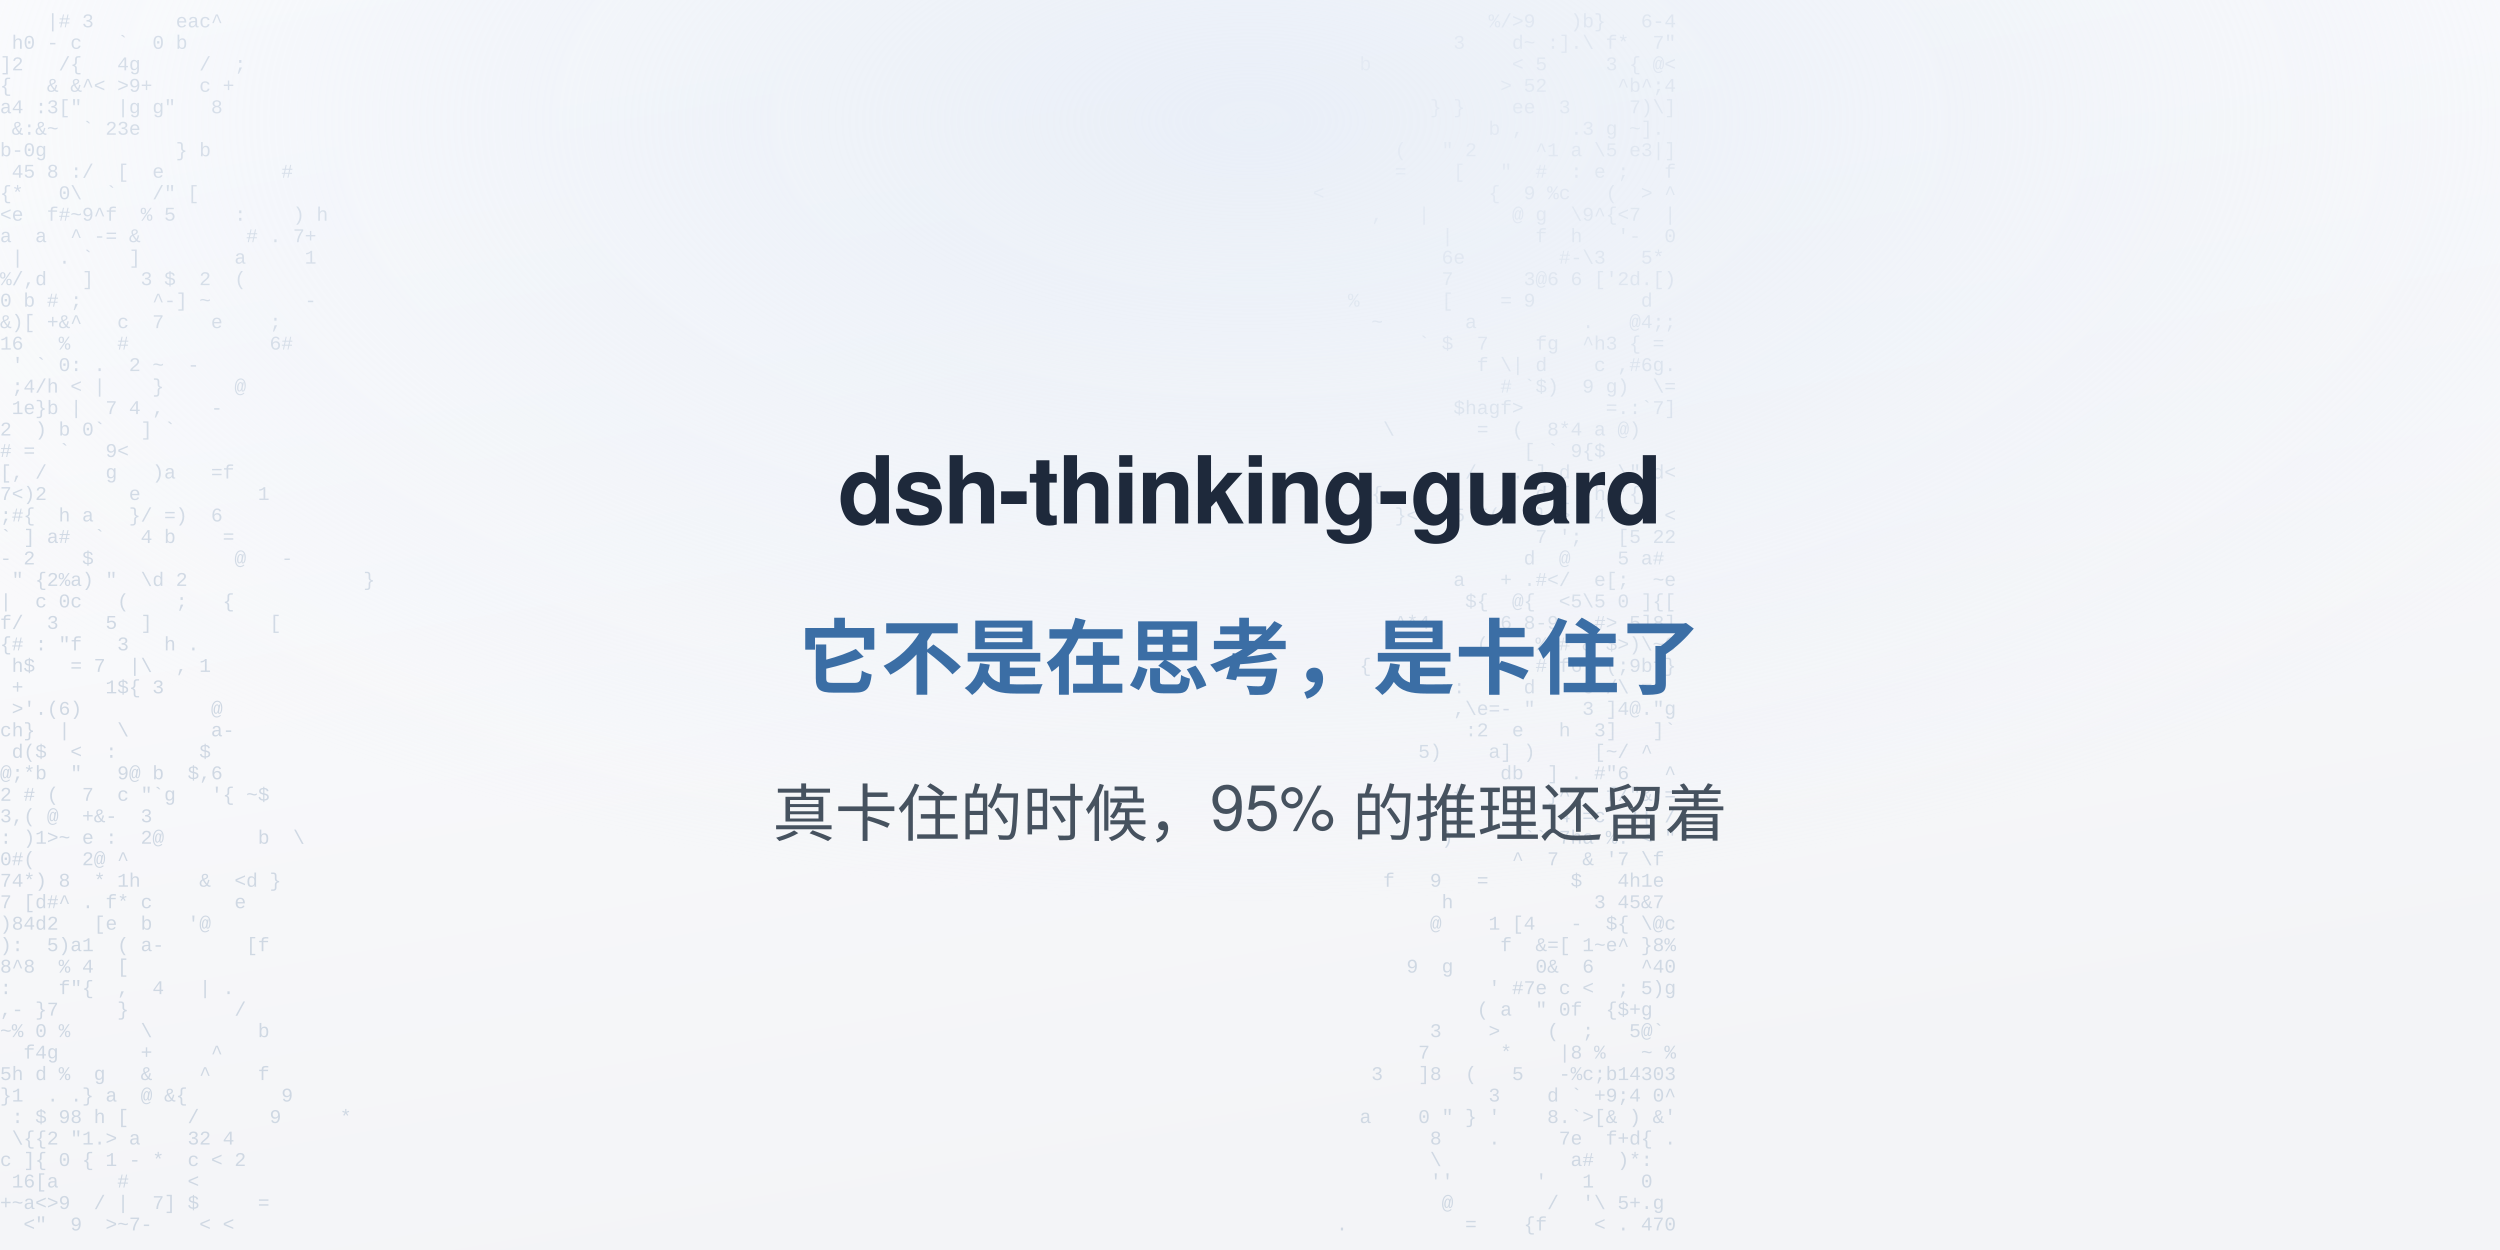
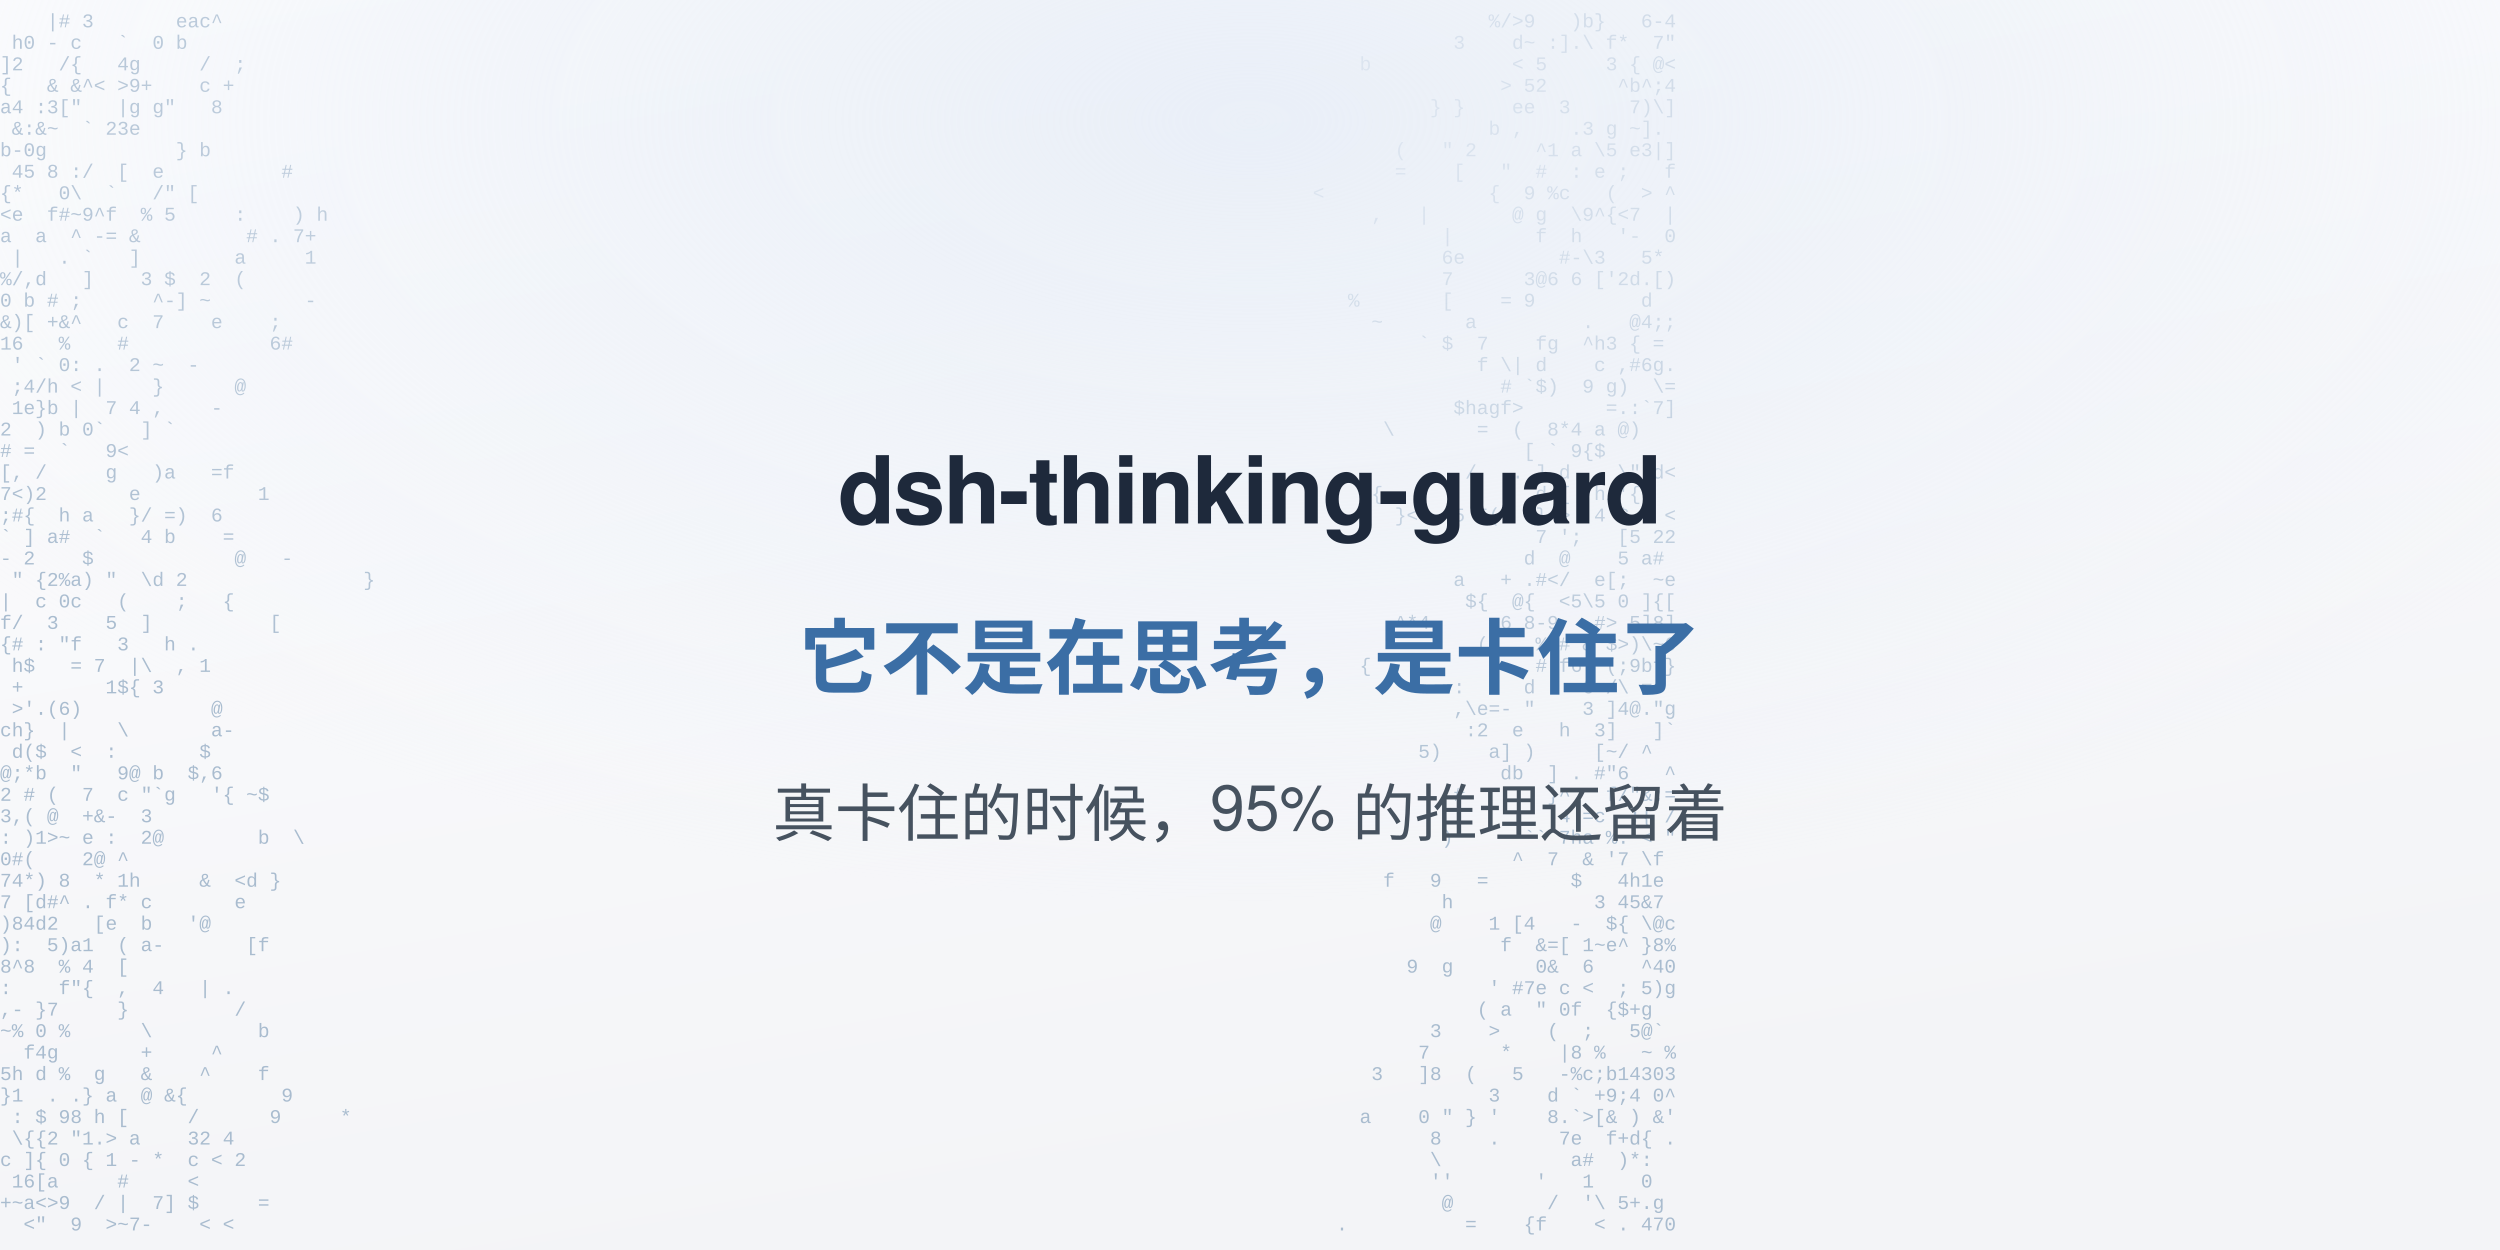
<svg xmlns="http://www.w3.org/2000/svg" viewBox="0 0 1280 640" width="1280" height="640" role="img" aria-label="dsh-thinking-guard">
  <style>
    text { font-family: 'PingFang SC','Hiragino Sans GB','Microsoft YaHei','Noto Sans SC',Helvetica,Arial,sans-serif; }
-     .noise { font-family: ui-monospace,Menlo,Consolas,'Courier New',monospace; font-size: 10px; fill: #cfd8e3; white-space: pre; }
+     .noise { font-family: ui-monospace,Menlo,Consolas,'Courier New',monospace; font-size: 10px; fill: #a9bccf; white-space: pre; }
    .name { font-size: 48px; font-weight: 800; fill: #1e293b; letter-spacing: -1px; }
    .hook { font-size: 42px; font-weight: 700; fill: #3b6ea5; }
    .hookEn { font-size: 20px; font-weight: 600; fill: #3b6ea5; opacity: 0.85; }
    .claim { font-size: 17px; fill: #3f4b59; }
    .claimEn { font-size: 15px; fill: #46525f; }
    .stat { font-size: 32px; fill: #46525f; }
  </style>
  <defs>
    <linearGradient id="bg" x1="0" y1="0" x2="0.35" y2="1">
      <stop offset="0" stop-color="#FDFDFE" />
      <stop offset="1" stop-color="#F3F4F7" />
    </linearGradient>
    <radialGradient id="glow" cx="0.5" cy="0.10" r="0.62">
      <stop offset="0" stop-color="#e8eef7" stop-opacity="0.9" />
      <stop offset="1" stop-color="#e8eef7" stop-opacity="0" />
    </radialGradient>
  </defs>
  <rect width="1280" height="640" fill="url(#bg)" />
  <text x="0" y="14" class="noise" xml:space="preserve" textLength="1280" lengthAdjust="spacing">    |# 3       eac^                                                                                                            %/&gt;9   )b}   6-4</text>
  <text x="0" y="25" class="noise" xml:space="preserve" textLength="1280" lengthAdjust="spacing"> h0 - c   `  0 b                                                                                                            3    d~ :].\ f*  7"</text>
  <text x="0" y="36" class="noise" xml:space="preserve" textLength="1280" lengthAdjust="spacing">]2   /{   4g     /  ;                                                                                               b            &lt; 5     3 { @&lt;</text>
  <text x="0" y="47" class="noise" xml:space="preserve" textLength="1280" lengthAdjust="spacing">{   &amp; &amp;^&lt; &gt;9+    c +                                                                                                            &gt; 52      ^b^;4</text>
  <text x="0" y="58" class="noise" xml:space="preserve" textLength="1280" lengthAdjust="spacing">a4 :3["   |g g"   8                                                                                                       } }    ee  3     7)\]</text>
  <text x="0" y="69" class="noise" xml:space="preserve" textLength="1280" lengthAdjust="spacing"> &amp;:&amp;~  ` 23e                                                                                                                   b ,    .3 g ~]. </text>
  <text x="0" y="80" class="noise" xml:space="preserve" textLength="1280" lengthAdjust="spacing">b-0g           } b                                                                                                     (   " 2     ^1 a \5 e3|]</text>
  <text x="0" y="91" class="noise" xml:space="preserve" textLength="1280" lengthAdjust="spacing"> 45 8 :/  [  e          #                                                                                              =    [   "  #  : e ;   f</text>
  <text x="0" y="102" class="noise" xml:space="preserve" textLength="1280" lengthAdjust="spacing">{*   0\  `   /" [                                                                                               &lt;              {  9 %c   (  &gt; ^</text>
  <text x="0" y="113" class="noise" xml:space="preserve" textLength="1280" lengthAdjust="spacing">&lt;e  f#~9^f  % 5     :    ) h                                                                                         ,   |       @ g  \9^{&lt;7  |</text>
  <text x="0" y="124" class="noise" xml:space="preserve" textLength="1280" lengthAdjust="spacing">a  a  ^ -= &amp;         # . 7+                                                                                                |       f  h   '-  0</text>
  <text x="0" y="135" class="noise" xml:space="preserve" textLength="1280" lengthAdjust="spacing"> |   . `   ]        a     1                                                                                                6e        #-\3   5* </text>
  <text x="0" y="146" class="noise" xml:space="preserve" textLength="1280" lengthAdjust="spacing">%/,d   ]    3 $  2  (                                                                                                      7      3@6 6 ['2d.[)</text>
  <text x="0" y="157" class="noise" xml:space="preserve" textLength="1280" lengthAdjust="spacing">0 b # ;      ^-] ~        -                                                                                        %       [    = 9         d  </text>
  <text x="0" y="168" class="noise" xml:space="preserve" textLength="1280" lengthAdjust="spacing">&amp;)[ +&amp;^   c  7    e    ;                                                                                             ~       a         .   @4;;</text>
  <text x="0" y="179" class="noise" xml:space="preserve" textLength="1280" lengthAdjust="spacing">16   %    #            6#                                                                                                ` $  7    fg  ^h3 { = </text>
  <text x="0" y="190" class="noise" xml:space="preserve" textLength="1280" lengthAdjust="spacing"> ' ` 0: .  2 ~  -                                                                                                             f \| d    c ,#6g.</text>
  <text x="0" y="201" class="noise" xml:space="preserve" textLength="1280" lengthAdjust="spacing"> ;4/h &lt; |    }      @                                                                                                           # `$)  9 g)  \=</text>
  <text x="0" y="212" class="noise" xml:space="preserve" textLength="1280" lengthAdjust="spacing"> 1e}b |  7 4 ,    -                                                                                                         $hagf&gt;       =.:`7]</text>
  <text x="0" y="223" class="noise" xml:space="preserve" textLength="1280" lengthAdjust="spacing">2  ) b 0`   ] `                                                                                                       \       =  (  8*4 a @)   </text>
  <text x="0" y="234" class="noise" xml:space="preserve" textLength="1280" lengthAdjust="spacing"># =  `   9&lt;                                                                                                                       [ ` 9{$      </text>
  <text x="0" y="245" class="noise" xml:space="preserve" textLength="1280" lengthAdjust="spacing">[, /     g   )a   =f                                                                                                         /   . ] d    \" d&lt;</text>
  <text x="0" y="256" class="noise" xml:space="preserve" textLength="1280" lengthAdjust="spacing">7&lt;)2       e          1                                                                                              {             d {  h/'{   </text>
  <text x="0" y="267" class="noise" xml:space="preserve" textLength="1280" lengthAdjust="spacing">;#{  h a   }/ =)  6                                                                                                    }&lt;   5 5(  :} &gt;  4`$   &lt;</text>
  <text x="0" y="278" class="noise" xml:space="preserve" textLength="1280" lengthAdjust="spacing">` ] a#  `   4 b    =                                                                                                               7 ';   [5 22</text>
  <text x="0" y="289" class="noise" xml:space="preserve" textLength="1280" lengthAdjust="spacing">- 2    $            @   -                                                                                                         d  @    5 a# </text>
  <text x="0" y="300" class="noise" xml:space="preserve" textLength="1280" lengthAdjust="spacing"> " {2%a) "  \d 2               }                                                                                            a   + .#&lt;/  e[;  ~e</text>
  <text x="0" y="311" class="noise" xml:space="preserve" textLength="1280" lengthAdjust="spacing">|  c 0c   (    ;   {                                                                                                         ${  @{  &lt;5\5 0 ]{[</text>
  <text x="0" y="322" class="noise" xml:space="preserve" textLength="1280" lengthAdjust="spacing">f/  3    5  ]          [                                                                                               ^*4      6 8-9   #&gt; 5]8]</text>
  <text x="0" y="333" class="noise" xml:space="preserve" textLength="1280" lengthAdjust="spacing">{# : "f   3   h .                                                                                                             (    % #`&amp; $&gt;)\~6</text>
  <text x="0" y="344" class="noise" xml:space="preserve" textLength="1280" lengthAdjust="spacing"> h$   = 7  |\  , 1                                                                                                  {              # f6  (;9bf}</text>
  <text x="0" y="355" class="noise" xml:space="preserve" textLength="1280" lengthAdjust="spacing"> +       1${ 3                                                                                                              :     d    6 /\ =  </text>
  <text x="0" y="366" class="noise" xml:space="preserve" textLength="1280" lengthAdjust="spacing"> &gt;'.(6)           @                                                                                                         ,\e=- "    3 ]4@."g</text>
  <text x="0" y="377" class="noise" xml:space="preserve" textLength="1280" lengthAdjust="spacing">ch}  |    \       a-                                                                                                         :2  e   h  3]   ]`</text>
  <text x="0" y="388" class="noise" xml:space="preserve" textLength="1280" lengthAdjust="spacing"> d($  &lt;  :       $                                                                                                       5)    a] )     [~/ ^  </text>
  <text x="0" y="399" class="noise" xml:space="preserve" textLength="1280" lengthAdjust="spacing">@;*b  "   9@ b  $,6                                                                                                             db  ] . #"6   ^</text>
  <text x="0" y="410" class="noise" xml:space="preserve" textLength="1280" lengthAdjust="spacing">2 # (  7  c "`g   '{ ~$                                                                                                     #       }^   f/"&amp;:=</text>
  <text x="0" y="421" class="noise" xml:space="preserve" textLength="1280" lengthAdjust="spacing">3,( @  +&amp;-  3                                                                                                                        4 =c  :{ /</text>
  <text x="0" y="432" class="noise" xml:space="preserve" textLength="1280" lengthAdjust="spacing">: )1&gt;~ e :  2@        b  \                                                                                                 )      `` 7ha %. &lt; "</text>
  <text x="0" y="443" class="noise" xml:space="preserve" textLength="1280" lengthAdjust="spacing">0#(    2@ ^                                                                                                                      ^  7  &amp; '7 \f </text>
  <text x="0" y="454" class="noise" xml:space="preserve" textLength="1280" lengthAdjust="spacing">74*) 8  * 1h     &amp;  &lt;d }                                                                                              f   9   =       $   4h1e </text>
  <text x="0" y="465" class="noise" xml:space="preserve" textLength="1280" lengthAdjust="spacing">7 [d#^ . f* c       e                                                                                                      h            3 45&amp;7 </text>
  <text x="0" y="476" class="noise" xml:space="preserve" textLength="1280" lengthAdjust="spacing">)84d2   [e  b   '@                                                                                                        @    1 [4   -  ${ \@c</text>
  <text x="0" y="487" class="noise" xml:space="preserve" textLength="1280" lengthAdjust="spacing">):  5)a1  ( a-       [f                                                                                                         f  &amp;=[ 1~e^ }8%</text>
  <text x="0" y="498" class="noise" xml:space="preserve" textLength="1280" lengthAdjust="spacing">8^8  % 4  [                                                                                                             9  g       0&amp;  6    ^40</text>
  <text x="0" y="509" class="noise" xml:space="preserve" textLength="1280" lengthAdjust="spacing">:    f"{  ,  4   | .                                                                                                           ' #7e c &lt;  ; 5)g</text>
  <text x="0" y="520" class="noise" xml:space="preserve" textLength="1280" lengthAdjust="spacing">,- }7     }         /                                                                                                         ( a  " 0f  {$+g  </text>
  <text x="0" y="531" class="noise" xml:space="preserve" textLength="1280" lengthAdjust="spacing">~% 0 %      \         b                                                                                                   3    &gt;    (  ;   5@` </text>
  <text x="0" y="542" class="noise" xml:space="preserve" textLength="1280" lengthAdjust="spacing">  f4g       +     ^                                                                                                      7      *    |8 %   ~ %</text>
  <text x="0" y="553" class="noise" xml:space="preserve" textLength="1280" lengthAdjust="spacing">5h d %  g   &amp;    ^    f                                                                                              3   ]8  (   5   -%c;b14303</text>
  <text x="0" y="564" class="noise" xml:space="preserve" textLength="1280" lengthAdjust="spacing">}1  . .} a  @ &amp;{        9                                                                                                      3    d ` +9;4 0^</text>
  <text x="0" y="575" class="noise" xml:space="preserve" textLength="1280" lengthAdjust="spacing"> : $ 98 h [     /      9     *                                                                                      a    0 " } '    8.`&gt;[&amp; ) &amp;'</text>
  <text x="0" y="586" class="noise" xml:space="preserve" textLength="1280" lengthAdjust="spacing"> \{{2 "1.&gt; a    32 4                                                                                                      8    .     7e  f+d{ .</text>
  <text x="0" y="597" class="noise" xml:space="preserve" textLength="1280" lengthAdjust="spacing">c ]{ 0 { 1 - *  c &lt; 2                                                                                                     \           a#  )*:  </text>
  <text x="0" y="608" class="noise" xml:space="preserve" textLength="1280" lengthAdjust="spacing"> 16[a     #     &lt;                                                                                                         ''       '   1    0  </text>
  <text x="0" y="619" class="noise" xml:space="preserve" textLength="1280" lengthAdjust="spacing">+~a&lt;&gt;9  / |  7] $     =                                                                                                    @        /  '\ 5+.g </text>
  <text x="0" y="630" class="noise" xml:space="preserve" textLength="1280" lengthAdjust="spacing">  &lt;"  9  &gt;~7-    &lt; &lt;                                                                                              .          =    {f    &lt; . 470</text>
  <rect width="1280" height="640" fill="url(#glow)" />
  <text x="640" y="268" text-anchor="middle" class="name">dsh-thinking-guard</text>
  <text x="640" y="352" text-anchor="middle" class="hook">它不是在思考，是卡住了</text>
  <text x="640" y="428" text-anchor="middle" class="stat">真卡住的时候，95% 的推理还留着</text>
</svg>
